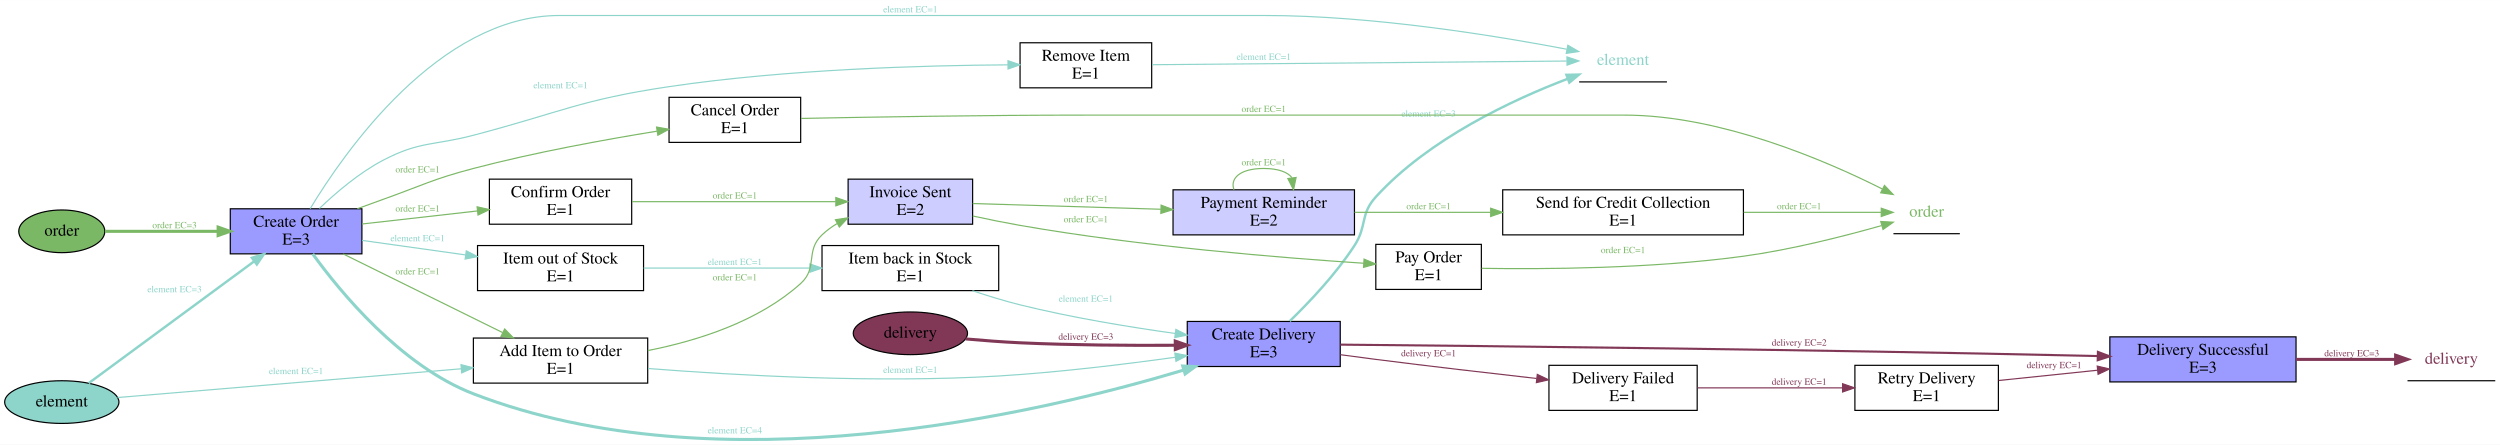
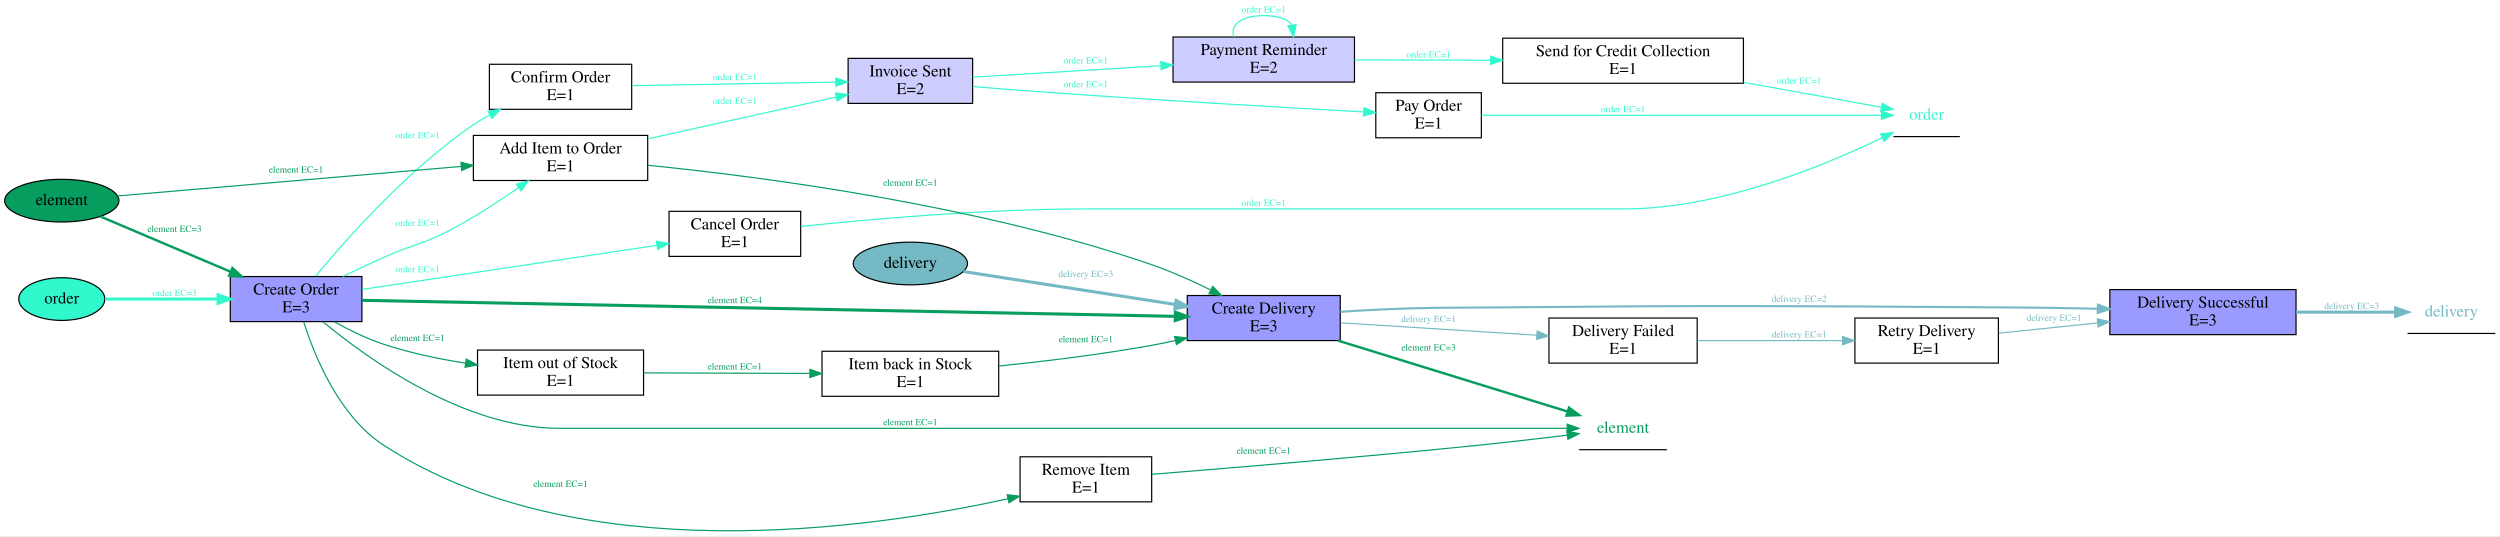
- <svg xmlns="http://www.w3.org/2000/svg" width="2108pt" height="375pt" viewBox="0.00 0.00 2108.19 374.90">
-   <g id="graph0" class="graph" transform="scale(1 1) rotate(0) translate(4 370.9)">
-     <polygon fill="white" stroke="transparent" points="-4,4 -4,-370.9 2104.19,-370.9 2104.19,4 -4,4" />
+ <svg xmlns="http://www.w3.org/2000/svg" width="2108pt" height="452pt" viewBox="0.00 0.00 2108.19 451.64">
+   <g id="graph0" class="graph" transform="scale(1 1) rotate(0) translate(4 447.64)">
+     <polygon fill="white" stroke="transparent" points="-4,4 -4,-447.64 2104.19,-447.64 2104.19,4 -4,4" />
    <g id="node1" class="node">
-       <polygon fill="#9b9bff" stroke="black" points="301.19,-194.9 190.19,-194.9 190.19,-156.9 301.19,-156.9 301.19,-194.9" />
-       <text text-anchor="middle" x="245.69" y="-179.7" font-family="Times,serif" font-size="14.00">Create Order</text>
-       <text text-anchor="middle" x="245.69" y="-164.7" font-family="Times,serif" font-size="14.00">E=3</text>
+       <polygon fill="#9b9bff" stroke="black" points="301.19,-214.64 190.19,-214.64 190.19,-176.64 301.19,-176.64 301.19,-214.64" />
+       <text text-anchor="middle" x="245.69" y="-199.44" font-family="Times,serif" font-size="14.00">Create Order</text>
+       <text text-anchor="middle" x="245.69" y="-184.44" font-family="Times,serif" font-size="14.00">E=3</text>
    </g>
    <g id="node2" class="node">
-       <polygon fill="#ffffff" stroke="black" points="528.69,-219.9 408.69,-219.9 408.69,-181.9 528.69,-181.9 528.69,-219.9" />
-       <text text-anchor="middle" x="468.69" y="-204.7" font-family="Times,serif" font-size="14.00">Confirm Order</text>
-       <text text-anchor="middle" x="468.69" y="-189.7" font-family="Times,serif" font-size="14.00">E=1</text>
+       <polygon fill="#ffffff" stroke="black" points="528.69,-393.64 408.69,-393.64 408.69,-355.64 528.69,-355.64 528.69,-393.64" />
+       <text text-anchor="middle" x="468.69" y="-378.44" font-family="Times,serif" font-size="14.00">Confirm Order</text>
+       <text text-anchor="middle" x="468.69" y="-363.44" font-family="Times,serif" font-size="14.00">E=1</text>
    </g>
    <g id="edge1" class="edge">
-       <path fill="none" stroke="#7bb866" d="M301.32,-182.08C330.73,-185.41 367.31,-189.54 398.67,-193.09" />
-       <polygon fill="#7bb866" stroke="#7bb866" points="398.33,-196.57 408.66,-194.22 399.11,-189.62 398.33,-196.57" />
-       <text text-anchor="middle" x="348.19" y="-192.5" font-family="Times,serif" font-size="8.00" fill="#7bb866">order EC=1</text>
+       <path fill="none" stroke="#32f8ce" d="M262.23,-215.07C287.45,-245.56 340.03,-305.06 395.19,-342.64 399.49,-345.57 404.09,-348.33 408.83,-350.9" />
+       <polygon fill="#32f8ce" stroke="#32f8ce" points="407.54,-354.18 418.03,-355.64 410.74,-347.95 407.54,-354.18" />
+       <text text-anchor="middle" x="348.19" y="-331.24" font-family="Times,serif" font-size="8.00" fill="#32f8ce">order EC=1</text>
    </g>
    <g id="node3" class="node">
-       <polygon fill="#ffffff" stroke="black" points="538.69,-163.9 398.69,-163.9 398.69,-125.9 538.69,-125.9 538.69,-163.9" />
-       <text text-anchor="middle" x="468.69" y="-148.7" font-family="Times,serif" font-size="14.00">Item out of Stock</text>
-       <text text-anchor="middle" x="468.69" y="-133.7" font-family="Times,serif" font-size="14.00">E=1</text>
+       <polygon fill="#ffffff" stroke="black" points="538.69,-152.64 398.69,-152.64 398.69,-114.64 538.69,-114.64 538.69,-152.64" />
+       <text text-anchor="middle" x="468.69" y="-137.44" font-family="Times,serif" font-size="14.00">Item out of Stock</text>
+       <text text-anchor="middle" x="468.69" y="-122.44" font-family="Times,serif" font-size="14.00">E=1</text>
    </g>
    <g id="edge10" class="edge">
-       <path fill="none" stroke="#8dd4ca" d="M301.32,-168.24C327.62,-164.55 359.65,-160.05 388.55,-156" />
-       <polygon fill="#8dd4ca" stroke="#8dd4ca" points="389.22,-159.44 398.63,-154.59 388.24,-152.51 389.22,-159.44" />
-       <text text-anchor="middle" x="348.19" y="-167.5" font-family="Times,serif" font-size="8.00" fill="#8dd4ca">element EC=1</text>
+       <path fill="none" stroke="#079d5f" d="M277.83,-176.5C290.29,-169.6 305.03,-162.36 319.19,-157.64 341.21,-150.31 365.83,-145.17 388.6,-141.6" />
+       <polygon fill="#079d5f" stroke="#079d5f" points="389.19,-145.05 398.57,-140.11 388.16,-138.12 389.19,-145.05" />
+       <text text-anchor="middle" x="348.19" y="-160.24" font-family="Times,serif" font-size="8.00" fill="#079d5f">element EC=1</text>
    </g>
    <g id="node4" class="node">
-       <polygon fill="#9b9bff" stroke="black" points="1126.19,-99.9 997.19,-99.9 997.19,-61.9 1126.19,-61.9 1126.19,-99.9" />
-       <text text-anchor="middle" x="1061.69" y="-84.7" font-family="Times,serif" font-size="14.00">Create Delivery</text>
-       <text text-anchor="middle" x="1061.69" y="-69.7" font-family="Times,serif" font-size="14.00">E=3</text>
+       <polygon fill="#9b9bff" stroke="black" points="1126.19,-198.64 997.19,-198.64 997.19,-160.64 1126.19,-160.64 1126.19,-198.64" />
+       <text text-anchor="middle" x="1061.69" y="-183.44" font-family="Times,serif" font-size="14.00">Create Delivery</text>
+       <text text-anchor="middle" x="1061.69" y="-168.44" font-family="Times,serif" font-size="14.00">E=3</text>
    </g>
    <g id="edge11" class="edge">
-       <path fill="none" stroke="#8dd4ca" stroke-width="2.6" d="M259.72,-156.81C282.7,-125.07 333.84,-62.59 395.19,-38.9 601.8,40.9 871.29,-22.03 994.28,-58.93" />
-       <polygon fill="#8dd4ca" stroke="#8dd4ca" stroke-width="2.6" points="993.36,-62.31 1003.94,-61.86 995.39,-55.61 993.36,-62.31" />
-       <text text-anchor="middle" x="615.69" y="-5.5" font-family="Times,serif" font-size="8.00" fill="#8dd4ca">element EC=4</text>
+       <path fill="none" stroke="#079d5f" stroke-width="2.6" d="M301.36,-194.57C443.59,-191.77 825.27,-184.27 986.83,-181.09" />
+       <polygon fill="#079d5f" stroke="#079d5f" stroke-width="2.6" points="987.22,-184.59 997.15,-180.89 987.08,-177.59 987.22,-184.59" />
+       <text text-anchor="middle" x="615.69" y="-192.24" font-family="Times,serif" font-size="8.00" fill="#079d5f">element EC=4</text>
    </g>
    <g id="node11" class="node">
-       <polygon fill="#ffffff" stroke="black" points="967.19,-334.9 856.19,-334.9 856.19,-296.9 967.19,-296.9 967.19,-334.9" />
-       <text text-anchor="middle" x="911.69" y="-319.7" font-family="Times,serif" font-size="14.00">Remove Item</text>
-       <text text-anchor="middle" x="911.69" y="-304.7" font-family="Times,serif" font-size="14.00">E=1</text>
+       <polygon fill="#ffffff" stroke="black" points="967.19,-62.64 856.19,-62.64 856.19,-24.64 967.19,-24.64 967.19,-62.64" />
+       <text text-anchor="middle" x="911.69" y="-47.44" font-family="Times,serif" font-size="14.00">Remove Item</text>
+       <text text-anchor="middle" x="911.69" y="-32.44" font-family="Times,serif" font-size="14.00">E=1</text>
    </g>
    <g id="edge13" class="edge">
-       <path fill="none" stroke="#8dd4ca" d="M265.36,-195.18C279.13,-208.37 298.91,-225.33 319.19,-235.9 350.27,-252.1 361.3,-248.01 395.19,-256.9 468.28,-276.07 485.45,-286.8 560.19,-297.9 659.14,-312.59 775.33,-315.84 845.95,-316.28" />
-       <polygon fill="#8dd4ca" stroke="#8dd4ca" points="846.01,-319.78 856.03,-316.33 846.05,-312.78 846.01,-319.78" />
-       <text text-anchor="middle" x="468.69" y="-296.5" font-family="Times,serif" font-size="8.00" fill="#8dd4ca">element EC=1</text>
+       <path fill="none" stroke="#079d5f" d="M252.04,-176.47C260.93,-148.49 281.61,-97.15 319.19,-72.64 482.98,34.21 729.91,-1.71 846.02,-27.23" />
+       <polygon fill="#079d5f" stroke="#079d5f" points="845.31,-30.66 855.83,-29.43 846.84,-23.83 845.31,-30.66" />
+       <text text-anchor="middle" x="468.69" y="-37.24" font-family="Times,serif" font-size="8.00" fill="#079d5f">element EC=1</text>
    </g>
    <g id="node12" class="node">
-       <polygon fill="#ffffff" stroke="black" points="671.19,-288.9 560.19,-288.9 560.19,-250.9 671.19,-250.9 671.19,-288.9" />
-       <text text-anchor="middle" x="615.69" y="-273.7" font-family="Times,serif" font-size="14.00">Cancel Order</text>
-       <text text-anchor="middle" x="615.69" y="-258.7" font-family="Times,serif" font-size="14.00">E=1</text>
+       <polygon fill="#ffffff" stroke="black" points="671.19,-269.64 560.19,-269.64 560.19,-231.64 671.19,-231.64 671.19,-269.64" />
+       <text text-anchor="middle" x="615.69" y="-254.44" font-family="Times,serif" font-size="14.00">Cancel Order</text>
+       <text text-anchor="middle" x="615.69" y="-239.44" font-family="Times,serif" font-size="14.00">E=1</text>
    </g>
    <g id="edge4" class="edge">
-       <path fill="none" stroke="#7bb866" d="M297.33,-194.96C304.65,-197.65 312.11,-200.37 319.19,-202.9 352.81,-214.91 360.67,-219.82 395.19,-228.9 446.67,-242.44 506.07,-253.25 550.09,-260.36" />
-       <polygon fill="#7bb866" stroke="#7bb866" points="549.66,-263.84 560.08,-261.96 550.76,-256.92 549.66,-263.84" />
-       <text text-anchor="middle" x="348.19" y="-225.5" font-family="Times,serif" font-size="8.00" fill="#7bb866">order EC=1</text>
+       <path fill="none" stroke="#32f8ce" d="M301.39,-203.81C367.7,-213.73 479.33,-230.41 549.89,-240.96" />
+       <polygon fill="#32f8ce" stroke="#32f8ce" points="549.59,-244.45 560,-242.47 550.62,-237.53 549.59,-244.45" />
+       <text text-anchor="middle" x="348.19" y="-218.24" font-family="Times,serif" font-size="8.00" fill="#32f8ce">order EC=1</text>
    </g>
    <g id="node13" class="node">
-       <polygon fill="#ffffff" stroke="black" points="542.19,-85.9 395.19,-85.9 395.19,-47.9 542.19,-47.9 542.19,-85.9" />
-       <text text-anchor="middle" x="468.69" y="-70.7" font-family="Times,serif" font-size="14.00">Add Item to Order</text>
-       <text text-anchor="middle" x="468.69" y="-55.7" font-family="Times,serif" font-size="14.00">E=1</text>
+       <polygon fill="#ffffff" stroke="black" points="542.19,-333.64 395.19,-333.64 395.19,-295.64 542.19,-295.64 542.19,-333.64" />
+       <text text-anchor="middle" x="468.69" y="-318.44" font-family="Times,serif" font-size="14.00">Add Item to Order</text>
+       <text text-anchor="middle" x="468.69" y="-303.44" font-family="Times,serif" font-size="14.00">E=1</text>
    </g>
    <g id="edge5" class="edge">
-       <path fill="none" stroke="#7bb866" d="M285.44,-156.79C322.88,-138.32 379.68,-110.31 419.91,-90.47" />
-       <polygon fill="#7bb866" stroke="#7bb866" points="421.57,-93.55 428.99,-85.99 418.47,-87.27 421.57,-93.55" />
-       <text text-anchor="middle" x="348.19" y="-139.5" font-family="Times,serif" font-size="8.00" fill="#7bb866">order EC=1</text>
+       <path fill="none" stroke="#32f8ce" d="M285.25,-214.76C296.17,-220.04 308.09,-225.67 319.19,-230.64 344.65,-242.04 352.56,-241.54 377.19,-254.64 396.47,-264.89 416.82,-278.15 433.34,-289.59" />
+       <polygon fill="#32f8ce" stroke="#32f8ce" points="431.4,-292.51 441.6,-295.39 435.42,-286.78 431.4,-292.51" />
+       <text text-anchor="middle" x="348.19" y="-257.24" font-family="Times,serif" font-size="8.00" fill="#32f8ce">order EC=1</text>
+     </g>
+     <g id="node21" class="node">
+       <polygon fill="none" stroke="transparent" points="1401.69,-104.64 1327.69,-104.64 1327.69,-68.64 1401.69,-68.64 1401.69,-104.64" />
+       <polyline fill="none" stroke="black" points="1327.69,-68.64 1401.69,-68.64 " />
+       <text text-anchor="middle" x="1364.69" y="-82.94" font-family="Times,serif" font-size="14.00" fill="#079d5f">element</text>
+     </g>
+     <g id="edge30" class="edge">
+       <path fill="none" stroke="#079d5f" d="M268.46,-176.4C306.21,-145.11 387.48,-86.64 467.69,-86.64 467.69,-86.64 467.69,-86.64 1062.69,-86.64 1152.91,-86.64 1258.33,-86.64 1317.42,-86.64" />
+       <polygon fill="#079d5f" stroke="#079d5f" points="1317.55,-90.14 1327.55,-86.64 1317.55,-83.14 1317.55,-90.14" />
+       <text text-anchor="middle" x="763.69" y="-89.24" font-family="Times,serif" font-size="8.00" fill="#079d5f">element EC=1</text>
+     </g>
+     <g id="node9" class="node">
+       <polygon fill="#cdcdff" stroke="black" points="816.19,-398.64 711.19,-398.64 711.19,-360.64 816.19,-360.64 816.19,-398.64" />
+       <text text-anchor="middle" x="763.69" y="-383.44" font-family="Times,serif" font-size="14.00">Invoice Sent</text>
+       <text text-anchor="middle" x="763.69" y="-368.44" font-family="Times,serif" font-size="14.00">E=2</text>
+     </g>
+     <g id="edge2" class="edge">
+       <path fill="none" stroke="#32f8ce" d="M528.98,-375.65C578.89,-376.5 650.02,-377.72 700.68,-378.58" />
+       <polygon fill="#32f8ce" stroke="#32f8ce" points="700.78,-382.08 710.84,-378.76 700.9,-375.09 700.78,-382.08" />
+       <text text-anchor="middle" x="615.69" y="-380.24" font-family="Times,serif" font-size="8.00" fill="#32f8ce">order EC=1</text>
+     </g>
+     <g id="node5" class="node">
+       <polygon fill="#ffffff" stroke="black" points="838.19,-151.64 689.19,-151.64 689.19,-113.64 838.19,-113.64 838.19,-151.64" />
+       <text text-anchor="middle" x="763.69" y="-136.44" font-family="Times,serif" font-size="14.00">Item back in Stock</text>
+       <text text-anchor="middle" x="763.69" y="-121.44" font-family="Times,serif" font-size="14.00">E=1</text>
+     </g>
+     <g id="edge12" class="edge">
+       <path fill="none" stroke="#079d5f" d="M538.76,-133.4C580.67,-133.26 634.44,-133.08 678.79,-132.93" />
+       <polygon fill="#079d5f" stroke="#079d5f" points="678.98,-136.43 688.97,-132.89 678.96,-129.43 678.98,-136.43" />
+       <text text-anchor="middle" x="615.69" y="-136.24" font-family="Times,serif" font-size="8.00" fill="#079d5f">element EC=1</text>
+     </g>
+     <g id="node6" class="node">
+       <polygon fill="#ffffff" stroke="black" points="1427.19,-179.64 1302.19,-179.64 1302.19,-141.64 1427.19,-141.64 1427.19,-179.64" />
+       <text text-anchor="middle" x="1364.69" y="-164.44" font-family="Times,serif" font-size="14.00">Delivery Failed</text>
+       <text text-anchor="middle" x="1364.69" y="-149.44" font-family="Times,serif" font-size="14.00">E=1</text>
+     </g>
+     <g id="edge16" class="edge">
+       <path fill="none" stroke="#74b9c3" d="M1126.53,-175.61C1174.96,-172.55 1241.56,-168.35 1291.86,-165.17" />
+       <polygon fill="#74b9c3" stroke="#74b9c3" points="1292.25,-168.66 1302.01,-164.53 1291.81,-161.67 1292.25,-168.66" />
+       <text text-anchor="middle" x="1200.69" y="-176.24" font-family="Times,serif" font-size="8.00" fill="#74b9c3">delivery EC=1</text>
+     </g>
+     <g id="node8" class="node">
+       <polygon fill="#9b9bff" stroke="black" points="1932.19,-203.64 1775.19,-203.64 1775.19,-165.64 1932.19,-165.64 1932.19,-203.64" />
+       <text text-anchor="middle" x="1853.69" y="-188.44" font-family="Times,serif" font-size="14.00">Delivery Successful</text>
+       <text text-anchor="middle" x="1853.69" y="-173.44" font-family="Times,serif" font-size="14.00">E=3</text>
+     </g>
+     <g id="edge19" class="edge">
+       <path fill="none" stroke="#74b9c3" stroke-width="1.8" d="M1126.29,-184.88C1136.29,-185.57 1146.52,-186.19 1156.19,-186.64 1203.7,-188.86 1215.63,-188.2 1263.19,-188.64 1448.96,-190.38 1495.42,-189.86 1681.19,-188.64 1714.97,-188.42 1723.42,-188.39 1757.19,-187.64 1759.73,-187.58 1762.31,-187.52 1764.91,-187.46" />
+       <polygon fill="#74b9c3" stroke="#74b9c3" stroke-width="1.8" points="1765.13,-190.95 1775.04,-187.2 1764.95,-183.96 1765.13,-190.95" />
+       <text text-anchor="middle" x="1513.19" y="-193.24" font-family="Times,serif" font-size="8.00" fill="#74b9c3">delivery EC=2</text>
+     </g>
+     <g id="edge28" class="edge">
+       <path fill="none" stroke="#079d5f" stroke-width="2.07" d="M1124.33,-160.6C1181.85,-142.82 1266.36,-116.71 1318.05,-100.74" />
+       <polygon fill="#079d5f" stroke="#079d5f" stroke-width="2.07" points="1319.1,-104.08 1327.62,-97.78 1317.03,-97.39 1319.1,-104.08" />
+       <text text-anchor="middle" x="1200.69" y="-152.24" font-family="Times,serif" font-size="8.00" fill="#079d5f">element EC=3</text>
+     </g>
+     <g id="edge14" class="edge">
+       <path fill="none" stroke="#079d5f" d="M838.6,-139.19C877.11,-143.16 924.87,-148.96 967.19,-156.64 973.71,-157.82 980.45,-159.19 987.19,-160.66" />
+       <polygon fill="#079d5f" stroke="#079d5f" points="986.52,-164.1 997.04,-162.87 988.05,-157.27 986.52,-164.1" />
+       <text text-anchor="middle" x="911.69" y="-159.24" font-family="Times,serif" font-size="8.00" fill="#079d5f">element EC=1</text>
+     </g>
+     <g id="node7" class="node">
+       <polygon fill="#ffffff" stroke="black" points="1681.19,-179.64 1560.19,-179.64 1560.19,-141.64 1681.19,-141.64 1681.19,-179.64" />
+       <text text-anchor="middle" x="1620.69" y="-164.44" font-family="Times,serif" font-size="14.00">Retry Delivery</text>
+       <text text-anchor="middle" x="1620.69" y="-149.44" font-family="Times,serif" font-size="14.00">E=1</text>
+     </g>
+     <g id="edge17" class="edge">
+       <path fill="none" stroke="#74b9c3" d="M1427.5,-160.64C1464.44,-160.64 1511.46,-160.64 1549.75,-160.64" />
+       <polygon fill="#74b9c3" stroke="#74b9c3" points="1549.8,-164.14 1559.8,-160.64 1549.8,-157.14 1549.8,-164.14" />
+       <text text-anchor="middle" x="1513.19" y="-163.24" font-family="Times,serif" font-size="8.00" fill="#74b9c3">delivery EC=1</text>
+     </g>
+     <g id="edge18" class="edge">
+       <path fill="none" stroke="#74b9c3" d="M1681.48,-166.85C1706.84,-169.49 1736.91,-172.61 1764.72,-175.5" />
+       <polygon fill="#74b9c3" stroke="#74b9c3" points="1764.54,-179 1774.85,-176.55 1765.27,-172.04 1764.54,-179" />
+       <text text-anchor="middle" x="1728.19" y="-177.24" font-family="Times,serif" font-size="8.00" fill="#74b9c3">delivery EC=1</text>
    </g>
    <g id="node19" class="node">
-       <polygon fill="none" stroke="transparent" points="1401.69,-337.9 1327.69,-337.9 1327.69,-301.9 1401.69,-301.9 1401.69,-337.9" />
-       <polyline fill="none" stroke="black" points="1327.69,-301.9 1401.69,-301.9 " />
-       <text text-anchor="middle" x="1364.69" y="-316.2" font-family="Times,serif" font-size="14.00" fill="#8dd4ca">element</text>
+       <polygon fill="none" stroke="transparent" points="2100.19,-202.64 2026.19,-202.64 2026.19,-166.64 2100.19,-166.64 2100.19,-202.64" />
+       <polyline fill="none" stroke="black" points="2026.19,-166.64 2100.19,-166.64 " />
+       <text text-anchor="middle" x="2063.19" y="-180.94" font-family="Times,serif" font-size="14.00" fill="#74b9c3">delivery</text>
+     </g>
+     <g id="edge24" class="edge">
+       <path fill="none" stroke="#74b9c3" stroke-width="2.6" d="M1932.25,-184.64C1960.45,-184.64 1991.42,-184.64 2016.05,-184.64" />
+       <polygon fill="#74b9c3" stroke="#74b9c3" stroke-width="2.6" points="2016.18,-188.14 2026.18,-184.64 2016.18,-181.14 2016.18,-188.14" />
+       <text text-anchor="middle" x="1979.19" y="-187.24" font-family="Times,serif" font-size="8.00" fill="#74b9c3">delivery EC=3</text>
+     </g>
+     <g id="node10" class="node">
+       <polygon fill="#ffffff" stroke="black" points="1245.19,-369.64 1156.19,-369.64 1156.19,-331.64 1245.19,-331.64 1245.19,-369.64" />
+       <text text-anchor="middle" x="1200.69" y="-354.44" font-family="Times,serif" font-size="14.00">Pay Order</text>
+       <text text-anchor="middle" x="1200.69" y="-339.44" font-family="Times,serif" font-size="14.00">E=1</text>
+     </g>
+     <g id="edge3" class="edge">
+       <path fill="none" stroke="#32f8ce" d="M816.45,-374.88C829.42,-373.75 843.31,-372.6 856.19,-371.64 958.63,-364.03 1078.4,-357.17 1146.02,-353.49" />
+       <polygon fill="#32f8ce" stroke="#32f8ce" points="1146.22,-356.98 1156.02,-352.94 1145.84,-349.99 1146.22,-356.98" />
+       <text text-anchor="middle" x="911.69" y="-374.24" font-family="Times,serif" font-size="8.00" fill="#32f8ce">order EC=1</text>
+     </g>
+     <g id="node14" class="node">
+       <polygon fill="#cdcdff" stroke="black" points="1138.19,-416.64 985.19,-416.64 985.19,-378.64 1138.19,-378.64 1138.19,-416.64" />
+       <text text-anchor="middle" x="1061.69" y="-401.44" font-family="Times,serif" font-size="14.00">Payment Reminder</text>
+       <text text-anchor="middle" x="1061.69" y="-386.44" font-family="Times,serif" font-size="14.00">E=2</text>
+     </g>
+     <g id="edge7" class="edge">
+       <path fill="none" stroke="#32f8ce" d="M816.25,-382.78C859.96,-385.43 923.56,-389.3 974.92,-392.42" />
+       <polygon fill="#32f8ce" stroke="#32f8ce" points="974.83,-395.93 985.02,-393.04 975.25,-388.94 974.83,-395.93" />
+       <text text-anchor="middle" x="911.69" y="-394.24" font-family="Times,serif" font-size="8.00" fill="#32f8ce">order EC=1</text>
+     </g>
+     <g id="node20" class="node">
+       <polygon fill="none" stroke="transparent" points="1648.69,-368.64 1592.69,-368.64 1592.69,-332.64 1648.69,-332.64 1648.69,-368.64" />
+       <polyline fill="none" stroke="black" points="1592.69,-332.64 1648.69,-332.64 " />
+       <text text-anchor="middle" x="1620.69" y="-346.94" font-family="Times,serif" font-size="14.00" fill="#32f8ce">order</text>
+     </g>
+     <g id="edge25" class="edge">
+       <path fill="none" stroke="#32f8ce" d="M1245.24,-350.64C1327.62,-350.64 1504.93,-350.64 1582.3,-350.64" />
+       <polygon fill="#32f8ce" stroke="#32f8ce" points="1582.54,-354.14 1592.54,-350.64 1582.54,-347.14 1582.54,-354.14" />
+       <text text-anchor="middle" x="1364.69" y="-353.24" font-family="Times,serif" font-size="8.00" fill="#32f8ce">order EC=1</text>
+     </g>
+     <g id="edge29" class="edge">
+       <path fill="none" stroke="#079d5f" d="M967.46,-47.9C1033.4,-53.15 1147.49,-62.61 1245.19,-72.64 1269.12,-75.1 1295.72,-78.2 1317.64,-80.87" />
+       <polygon fill="#079d5f" stroke="#079d5f" points="1317.33,-84.36 1327.68,-82.1 1318.18,-77.41 1317.33,-84.36" />
+       <text text-anchor="middle" x="1061.69" y="-65.24" font-family="Times,serif" font-size="8.00" fill="#079d5f">element EC=1</text>
    </g>
    <g id="edge26" class="edge">
-       <path fill="none" stroke="#8dd4ca" d="M257.58,-195.03C285.77,-241.76 366.05,-357.9 467.69,-357.9 467.69,-357.9 467.69,-357.9 1062.69,-357.9 1153.37,-357.9 1258.22,-340.71 1317.17,-329.46" />
-       <polygon fill="#8dd4ca" stroke="#8dd4ca" points="1318.12,-332.84 1327.27,-327.5 1316.79,-325.96 1318.12,-332.84" />
-       <text text-anchor="middle" x="763.69" y="-360.5" font-family="Times,serif" font-size="8.00" fill="#8dd4ca">element EC=1</text>
-     </g>
-     <g id="node9" class="node">
-       <polygon fill="#cdcdff" stroke="black" points="816.19,-219.9 711.19,-219.9 711.19,-181.9 816.19,-181.9 816.19,-219.9" />
-       <text text-anchor="middle" x="763.69" y="-204.7" font-family="Times,serif" font-size="14.00">Invoice Sent</text>
-       <text text-anchor="middle" x="763.69" y="-189.7" font-family="Times,serif" font-size="14.00">E=2</text>
-     </g>
-     <g id="edge2" class="edge">
-       <path fill="none" stroke="#7bb866" d="M528.98,-200.9C578.89,-200.9 650.02,-200.9 700.68,-200.9" />
-       <polygon fill="#7bb866" stroke="#7bb866" points="700.84,-204.4 710.84,-200.9 700.84,-197.4 700.84,-204.4" />
-       <text text-anchor="middle" x="615.69" y="-203.5" font-family="Times,serif" font-size="8.00" fill="#7bb866">order EC=1</text>
-     </g>
-     <g id="node5" class="node">
-       <polygon fill="#ffffff" stroke="black" points="838.19,-163.9 689.19,-163.9 689.19,-125.9 838.19,-125.9 838.19,-163.9" />
-       <text text-anchor="middle" x="763.69" y="-148.7" font-family="Times,serif" font-size="14.00">Item back in Stock</text>
-       <text text-anchor="middle" x="763.69" y="-133.7" font-family="Times,serif" font-size="14.00">E=1</text>
-     </g>
-     <g id="edge12" class="edge">
-       <path fill="none" stroke="#8dd4ca" d="M538.76,-144.9C580.67,-144.9 634.44,-144.9 678.79,-144.9" />
-       <polygon fill="#8dd4ca" stroke="#8dd4ca" points="678.97,-148.4 688.97,-144.9 678.97,-141.4 678.97,-148.4" />
-       <text text-anchor="middle" x="615.69" y="-147.5" font-family="Times,serif" font-size="8.00" fill="#8dd4ca">element EC=1</text>
-     </g>
-     <g id="node6" class="node">
-       <polygon fill="#ffffff" stroke="black" points="1427.19,-62.9 1302.19,-62.9 1302.19,-24.9 1427.19,-24.9 1427.19,-62.9" />
-       <text text-anchor="middle" x="1364.69" y="-47.7" font-family="Times,serif" font-size="14.00">Delivery Failed</text>
-       <text text-anchor="middle" x="1364.69" y="-32.7" font-family="Times,serif" font-size="14.00">E=1</text>
-     </g>
-     <g id="edge16" class="edge">
-       <path fill="none" stroke="#813857" d="M1126.29,-71.86C1136.29,-70.49 1146.52,-69.13 1156.19,-67.9 1201.2,-62.17 1251.77,-56.31 1291.72,-51.81" />
-       <polygon fill="#813857" stroke="#813857" points="1292.36,-55.26 1301.91,-50.67 1291.58,-48.31 1292.36,-55.26" />
-       <text text-anchor="middle" x="1200.69" y="-70.5" font-family="Times,serif" font-size="8.00" fill="#813857">delivery EC=1</text>
-     </g>
-     <g id="node8" class="node">
-       <polygon fill="#9b9bff" stroke="black" points="1932.19,-86.9 1775.19,-86.9 1775.19,-48.9 1932.19,-48.9 1932.19,-86.9" />
-       <text text-anchor="middle" x="1853.69" y="-71.7" font-family="Times,serif" font-size="14.00">Delivery Successful</text>
-       <text text-anchor="middle" x="1853.69" y="-56.7" font-family="Times,serif" font-size="14.00">E=3</text>
-     </g>
-     <g id="edge19" class="edge">
-       <path fill="none" stroke="#813857" stroke-width="1.8" d="M1126.37,-80.34C1248.66,-79.2 1524.82,-76.22 1757.19,-70.9 1759.73,-70.84 1762.31,-70.78 1764.91,-70.71" />
-       <polygon fill="#813857" stroke="#813857" stroke-width="1.8" points="1765.13,-74.21 1775.04,-70.45 1764.95,-67.21 1765.13,-74.21" />
-       <text text-anchor="middle" x="1513.19" y="-79.5" font-family="Times,serif" font-size="8.00" fill="#813857">delivery EC=2</text>
-     </g>
-     <g id="edge24" class="edge">
-       <path fill="none" stroke="#8dd4ca" stroke-width="2.07" d="M1083.62,-100.16C1100.02,-116.08 1122.6,-139.88 1138.19,-163.9 1149.03,-180.59 1142.78,-190.19 1156.19,-204.9 1201.01,-254.06 1271.87,-286.96 1318.07,-304.56" />
-       <polygon fill="#8dd4ca" stroke="#8dd4ca" stroke-width="2.07" points="1316.94,-307.87 1327.54,-308.08 1319.39,-301.31 1316.94,-307.87" />
-       <text text-anchor="middle" x="1200.69" y="-272.5" font-family="Times,serif" font-size="8.00" fill="#8dd4ca">element EC=3</text>
-     </g>
-     <g id="edge14" class="edge">
-       <path fill="none" stroke="#8dd4ca" d="M816.02,-125.83C829,-121.48 843.01,-117.17 856.19,-113.9 899.06,-103.26 947.86,-95.23 987.03,-89.76" />
-       <polygon fill="#8dd4ca" stroke="#8dd4ca" points="987.6,-93.22 997.04,-88.39 986.65,-86.28 987.6,-93.22" />
-       <text text-anchor="middle" x="911.69" y="-116.5" font-family="Times,serif" font-size="8.00" fill="#8dd4ca">element EC=1</text>
-     </g>
-     <g id="node7" class="node">
-       <polygon fill="#ffffff" stroke="black" points="1681.19,-62.9 1560.19,-62.9 1560.19,-24.9 1681.19,-24.9 1681.19,-62.9" />
-       <text text-anchor="middle" x="1620.69" y="-47.7" font-family="Times,serif" font-size="14.00">Retry Delivery</text>
-       <text text-anchor="middle" x="1620.69" y="-32.7" font-family="Times,serif" font-size="14.00">E=1</text>
-     </g>
-     <g id="edge17" class="edge">
-       <path fill="none" stroke="#813857" d="M1427.5,-43.9C1464.44,-43.9 1511.46,-43.9 1549.75,-43.9" />
-       <polygon fill="#813857" stroke="#813857" points="1549.8,-47.4 1559.8,-43.9 1549.8,-40.4 1549.8,-47.4" />
-       <text text-anchor="middle" x="1513.19" y="-46.5" font-family="Times,serif" font-size="8.00" fill="#813857">delivery EC=1</text>
-     </g>
-     <g id="edge18" class="edge">
-       <path fill="none" stroke="#813857" d="M1681.48,-50.11C1706.84,-52.75 1736.91,-55.87 1764.72,-58.76" />
-       <polygon fill="#813857" stroke="#813857" points="1764.54,-62.26 1774.85,-59.81 1765.27,-55.3 1764.54,-62.26" />
-       <text text-anchor="middle" x="1728.19" y="-60.5" font-family="Times,serif" font-size="8.00" fill="#813857">delivery EC=1</text>
-     </g>
-     <g id="node21" class="node">
-       <polygon fill="none" stroke="transparent" points="2100.19,-85.9 2026.19,-85.9 2026.19,-49.9 2100.19,-49.9 2100.19,-85.9" />
-       <polyline fill="none" stroke="black" points="2026.19,-49.9 2100.19,-49.9 " />
-       <text text-anchor="middle" x="2063.19" y="-64.2" font-family="Times,serif" font-size="14.00" fill="#813857">delivery</text>
-     </g>
-     <g id="edge30" class="edge">
-       <path fill="none" stroke="#813857" stroke-width="2.6" d="M1932.25,-67.9C1960.45,-67.9 1991.42,-67.9 2016.05,-67.9" />
-       <polygon fill="#813857" stroke="#813857" stroke-width="2.6" points="2016.18,-71.4 2026.18,-67.9 2016.18,-64.4 2016.18,-71.4" />
-       <text text-anchor="middle" x="1979.19" y="-70.5" font-family="Times,serif" font-size="8.00" fill="#813857">delivery EC=3</text>
-     </g>
-     <g id="node10" class="node">
-       <polygon fill="#ffffff" stroke="black" points="1245.19,-164.9 1156.19,-164.9 1156.19,-126.9 1245.19,-126.9 1245.19,-164.9" />
-       <text text-anchor="middle" x="1200.69" y="-149.7" font-family="Times,serif" font-size="14.00">Pay Order</text>
-       <text text-anchor="middle" x="1200.69" y="-134.7" font-family="Times,serif" font-size="14.00">E=1</text>
-     </g>
-     <g id="edge3" class="edge">
-       <path fill="none" stroke="#7bb866" d="M816.32,-188.82C829.29,-186 843.22,-183.17 856.19,-180.9 957.85,-163.12 1078.13,-153.43 1146.01,-148.98" />
-       <polygon fill="#7bb866" stroke="#7bb866" points="1146.28,-152.47 1156.04,-148.34 1145.83,-145.49 1146.28,-152.47" />
-       <text text-anchor="middle" x="911.69" y="-183.5" font-family="Times,serif" font-size="8.00" fill="#7bb866">order EC=1</text>
-     </g>
-     <g id="node14" class="node">
-       <polygon fill="#cdcdff" stroke="black" points="1138.19,-210.9 985.19,-210.9 985.19,-172.9 1138.19,-172.9 1138.19,-210.9" />
-       <text text-anchor="middle" x="1061.69" y="-195.7" font-family="Times,serif" font-size="14.00">Payment Reminder</text>
-       <text text-anchor="middle" x="1061.69" y="-180.7" font-family="Times,serif" font-size="14.00">E=2</text>
-     </g>
-     <g id="edge7" class="edge">
-       <path fill="none" stroke="#7bb866" d="M816.25,-199.33C859.96,-198 923.56,-196.07 974.92,-194.51" />
-       <polygon fill="#7bb866" stroke="#7bb866" points="975.13,-198 985.02,-194.2 974.92,-191.01 975.13,-198" />
-       <text text-anchor="middle" x="911.69" y="-200.5" font-family="Times,serif" font-size="8.00" fill="#7bb866">order EC=1</text>
-     </g>
-     <g id="node20" class="node">
-       <polygon fill="none" stroke="transparent" points="1648.69,-209.9 1592.69,-209.9 1592.69,-173.9 1648.69,-173.9 1648.69,-209.9" />
-       <polyline fill="none" stroke="black" points="1592.69,-173.9 1648.69,-173.9 " />
-       <text text-anchor="middle" x="1620.69" y="-188.2" font-family="Times,serif" font-size="14.00" fill="#7bb866">order</text>
+       <path fill="none" stroke="#32f8ce" d="M671.34,-256.88C730.31,-263.07 827.03,-271.64 910.69,-271.64 910.69,-271.64 910.69,-271.64 1365.69,-271.64 1446.22,-271.64 1534.89,-308.29 1583.25,-331.67" />
+       <polygon fill="#32f8ce" stroke="#32f8ce" points="1581.85,-334.88 1592.37,-336.15 1584.94,-328.6 1581.85,-334.88" />
+       <text text-anchor="middle" x="1061.69" y="-274.24" font-family="Times,serif" font-size="8.00" fill="#32f8ce">order EC=1</text>
+     </g>
+     <g id="edge15" class="edge">
+       <path fill="none" stroke="#079d5f" d="M542.28,-308.48C640.74,-298.57 821.1,-274.87 967.19,-224.64 983.84,-218.92 1001.4,-211.01 1016.75,-203.41" />
+       <polygon fill="#079d5f" stroke="#079d5f" points="1018.65,-206.38 1026,-198.75 1015.49,-200.13 1018.65,-206.38" />
+       <text text-anchor="middle" x="763.69" y="-291.24" font-family="Times,serif" font-size="8.00" fill="#079d5f">element EC=1</text>
+     </g>
+     <g id="edge6" class="edge">
+       <path fill="none" stroke="#32f8ce" d="M542.49,-330.79C591.29,-341.61 654.82,-355.71 701.1,-365.98" />
+       <polygon fill="#32f8ce" stroke="#32f8ce" points="700.47,-369.42 710.99,-368.17 701.99,-362.59 700.47,-369.42" />
+       <text text-anchor="middle" x="615.69" y="-360.24" font-family="Times,serif" font-size="8.00" fill="#32f8ce">order EC=1</text>
+     </g>
+     <g id="edge8" class="edge">
+       <path fill="none" stroke="#32f8ce" d="M1036.58,-416.68C1033.11,-426.17 1041.48,-434.64 1061.69,-434.64 1074.01,-434.64 1081.93,-431.5 1085.45,-426.89" />
+       <polygon fill="#32f8ce" stroke="#32f8ce" points="1088.96,-427.05 1086.8,-416.68 1082.02,-426.13 1088.96,-427.05" />
+       <text text-anchor="middle" x="1061.69" y="-437.24" font-family="Times,serif" font-size="8.00" fill="#32f8ce">order EC=1</text>
+     </g>
+     <g id="node15" class="node">
+       <polygon fill="#ffffff" stroke="black" points="1466.19,-415.64 1263.19,-415.64 1263.19,-377.64 1466.19,-377.64 1466.19,-415.64" />
+       <text text-anchor="middle" x="1364.69" y="-400.44" font-family="Times,serif" font-size="14.00">Send for Credit Collection</text>
+       <text text-anchor="middle" x="1364.69" y="-385.44" font-family="Times,serif" font-size="14.00">E=1</text>
+     </g>
+     <g id="edge9" class="edge">
+       <path fill="none" stroke="#32f8ce" d="M1138.26,-397.39C1172.95,-397.27 1214.77,-397.13 1252.92,-397.01" />
+       <polygon fill="#32f8ce" stroke="#32f8ce" points="1253.06,-400.51 1263.05,-396.97 1253.04,-393.51 1253.06,-400.51" />
+       <text text-anchor="middle" x="1200.69" y="-399.24" font-family="Times,serif" font-size="8.00" fill="#32f8ce">order EC=1</text>
    </g>
    <g id="edge27" class="edge">
-       <path fill="none" stroke="#7bb866" d="M1245.45,-144.69C1298.09,-143.86 1389.02,-144.4 1466.19,-154.9 1506.58,-160.4 1551.84,-171.99 1582.68,-180.74" />
-       <polygon fill="#7bb866" stroke="#7bb866" points="1581.98,-184.18 1592.56,-183.59 1583.92,-177.46 1581.98,-184.18" />
-       <text text-anchor="middle" x="1364.69" y="-157.5" font-family="Times,serif" font-size="8.00" fill="#7bb866">order EC=1</text>
-     </g>
-     <g id="edge25" class="edge">
-       <path fill="none" stroke="#8dd4ca" d="M967.54,-316.39C1057.14,-317.18 1233.3,-318.74 1317.17,-319.49" />
-       <polygon fill="#8dd4ca" stroke="#8dd4ca" points="1317.38,-322.99 1327.41,-319.58 1317.45,-315.99 1317.38,-322.99" />
-       <text text-anchor="middle" x="1061.69" y="-320.5" font-family="Times,serif" font-size="8.00" fill="#8dd4ca">element EC=1</text>
-     </g>
-     <g id="edge28" class="edge">
-       <path fill="none" stroke="#7bb866" d="M671.42,-271.09C730.45,-272.27 827.23,-273.9 910.69,-273.9 910.69,-273.9 910.69,-273.9 1365.69,-273.9 1446.49,-273.9 1535.07,-235.85 1583.33,-211.59" />
-       <polygon fill="#7bb866" stroke="#7bb866" points="1585.13,-214.61 1592.44,-206.94 1581.94,-208.37 1585.13,-214.61" />
-       <text text-anchor="middle" x="1061.69" y="-276.5" font-family="Times,serif" font-size="8.00" fill="#7bb866">order EC=1</text>
-     </g>
-     <g id="edge15" class="edge">
-       <path fill="none" stroke="#8dd4ca" d="M542.46,-60.23C616.83,-54.38 735.63,-47.7 838.19,-53.9 887.99,-56.91 943.72,-63.68 986.95,-69.68" />
-       <polygon fill="#8dd4ca" stroke="#8dd4ca" points="986.71,-73.18 997.1,-71.11 987.68,-66.25 986.71,-73.18" />
-       <text text-anchor="middle" x="763.69" y="-56.5" font-family="Times,serif" font-size="8.00" fill="#8dd4ca">element EC=1</text>
-     </g>
-     <g id="edge6" class="edge">
-       <path fill="none" stroke="#7bb866" d="M542.31,-75.36C584.32,-83.61 635.73,-99.87 671.19,-131.9 685.96,-145.24 674.77,-159.18 689.19,-172.9 692.99,-176.51 697.3,-179.67 701.89,-182.43" />
-       <polygon fill="#7bb866" stroke="#7bb866" points="700.51,-185.66 710.98,-187.26 703.79,-179.48 700.51,-185.66" />
-       <text text-anchor="middle" x="615.69" y="-134.5" font-family="Times,serif" font-size="8.00" fill="#7bb866">order EC=1</text>
-     </g>
-     <g id="edge8" class="edge">
-       <path fill="none" stroke="#7bb866" d="M1036.58,-210.94C1033.11,-220.43 1041.48,-228.9 1061.69,-228.9 1074.01,-228.9 1081.93,-225.75 1085.45,-221.15" />
-       <polygon fill="#7bb866" stroke="#7bb866" points="1088.96,-221.31 1086.8,-210.94 1082.02,-220.39 1088.96,-221.31" />
-       <text text-anchor="middle" x="1061.69" y="-231.5" font-family="Times,serif" font-size="8.00" fill="#7bb866">order EC=1</text>
-     </g>
-     <g id="node15" class="node">
-       <polygon fill="#ffffff" stroke="black" points="1466.19,-210.9 1263.19,-210.9 1263.19,-172.9 1466.19,-172.9 1466.19,-210.9" />
-       <text text-anchor="middle" x="1364.69" y="-195.7" font-family="Times,serif" font-size="14.00">Send for Credit Collection</text>
-       <text text-anchor="middle" x="1364.69" y="-180.7" font-family="Times,serif" font-size="14.00">E=1</text>
-     </g>
-     <g id="edge9" class="edge">
-       <path fill="none" stroke="#7bb866" d="M1138.26,-191.9C1172.95,-191.9 1214.77,-191.9 1252.92,-191.9" />
-       <polygon fill="#7bb866" stroke="#7bb866" points="1253.05,-195.4 1263.05,-191.9 1253.05,-188.4 1253.05,-195.4" />
-       <text text-anchor="middle" x="1200.69" y="-194.5" font-family="Times,serif" font-size="8.00" fill="#7bb866">order EC=1</text>
-     </g>
-     <g id="edge29" class="edge">
-       <path fill="none" stroke="#7bb866" d="M1466.44,-191.9C1507.21,-191.9 1551.74,-191.9 1582.24,-191.9" />
-       <polygon fill="#7bb866" stroke="#7bb866" points="1582.42,-195.4 1592.42,-191.9 1582.42,-188.4 1582.42,-195.4" />
-       <text text-anchor="middle" x="1513.19" y="-194.5" font-family="Times,serif" font-size="8.00" fill="#7bb866">order EC=1</text>
+       <path fill="none" stroke="#32f8ce" d="M1466.44,-378.39C1507.21,-371.01 1551.74,-362.95 1582.24,-357.42" />
+       <polygon fill="#32f8ce" stroke="#32f8ce" points="1583.2,-360.81 1592.42,-355.58 1581.95,-353.92 1583.2,-360.81" />
+       <text text-anchor="middle" x="1513.19" y="-377.24" font-family="Times,serif" font-size="8.00" fill="#32f8ce">order EC=1</text>
    </g>
    <g id="node16" class="node">
-       <ellipse fill="#8dd4ca" stroke="black" cx="48.1" cy="-31.9" rx="48.19" ry="18" />
-       <text text-anchor="middle" x="48.1" y="-28.2" font-family="Times,serif" font-size="14.00">element</text>
+       <ellipse fill="#74b9c3" stroke="black" cx="763.69" cy="-225.64" rx="48.19" ry="18" />
+       <text text-anchor="middle" x="763.69" y="-221.94" font-family="Times,serif" font-size="14.00">delivery</text>
    </g>
    <g id="edge20" class="edge">
-       <path fill="none" stroke="#8dd4ca" stroke-width="2.07" d="M70.78,-47.86C104.58,-72.74 170.12,-121 210.39,-150.64" />
-       <polygon fill="#8dd4ca" stroke="#8dd4ca" stroke-width="2.07" points="208.44,-153.56 218.57,-156.67 212.59,-147.92 208.44,-153.56" />
-       <text text-anchor="middle" x="143.19" y="-124.5" font-family="Times,serif" font-size="8.00" fill="#8dd4ca">element EC=3</text>
+       <path fill="none" stroke="#74b9c3" stroke-width="2.6" d="M808.37,-218.85C855.4,-211.54 931.02,-199.79 987.23,-191.06" />
+       <polygon fill="#74b9c3" stroke="#74b9c3" stroke-width="2.6" points="987.79,-194.51 997.14,-189.52 986.72,-187.59 987.79,-194.51" />
+       <text text-anchor="middle" x="911.69" y="-214.24" font-family="Times,serif" font-size="8.00" fill="#74b9c3">delivery EC=3</text>
+     </g>
+     <g id="node17" class="node">
+       <ellipse fill="#32f8ce" stroke="black" cx="48.1" cy="-195.64" rx="36.29" ry="18" />
+       <text text-anchor="middle" x="48.1" y="-191.94" font-family="Times,serif" font-size="14.00">order</text>
    </g>
    <g id="edge21" class="edge">
-       <path fill="none" stroke="#8dd4ca" d="M95.09,-35.74C164.75,-41.57 298.09,-52.72 384.91,-59.98" />
-       <polygon fill="#8dd4ca" stroke="#8dd4ca" points="384.75,-63.48 395,-60.82 385.33,-56.5 384.75,-63.48" />
-       <text text-anchor="middle" x="245.69" y="-55.5" font-family="Times,serif" font-size="8.00" fill="#8dd4ca">element EC=1</text>
-     </g>
-     <g id="node17" class="node">
-       <ellipse fill="#7bb866" stroke="black" cx="48.1" cy="-175.9" rx="36.29" ry="18" />
-       <text text-anchor="middle" x="48.1" y="-172.2" font-family="Times,serif" font-size="14.00">order</text>
+       <path fill="none" stroke="#32f8ce" stroke-width="2.6" d="M84.52,-195.64C111.04,-195.64 148.07,-195.64 179.84,-195.64" />
+       <polygon fill="#32f8ce" stroke="#32f8ce" stroke-width="2.6" points="179.95,-199.14 189.95,-195.64 179.95,-192.14 179.95,-199.14" />
+       <text text-anchor="middle" x="143.19" y="-198.24" font-family="Times,serif" font-size="8.00" fill="#32f8ce">order EC=3</text>
+     </g>
+     <g id="node18" class="node">
+       <ellipse fill="#079d5f" stroke="black" cx="48.1" cy="-278.64" rx="48.19" ry="18" />
+       <text text-anchor="middle" x="48.1" y="-274.94" font-family="Times,serif" font-size="14.00">element</text>
    </g>
    <g id="edge22" class="edge">
-       <path fill="none" stroke="#7bb866" stroke-width="2.6" d="M84.52,-175.9C111.04,-175.9 148.07,-175.9 179.84,-175.9" />
-       <polygon fill="#7bb866" stroke="#7bb866" stroke-width="2.6" points="179.95,-179.4 189.95,-175.9 179.95,-172.4 179.95,-179.4" />
-       <text text-anchor="middle" x="143.19" y="-178.5" font-family="Times,serif" font-size="8.00" fill="#7bb866">order EC=3</text>
-     </g>
-     <g id="node18" class="node">
-       <ellipse fill="#813857" stroke="black" cx="763.69" cy="-89.9" rx="48.19" ry="18" />
-       <text text-anchor="middle" x="763.69" y="-86.2" font-family="Times,serif" font-size="14.00">delivery</text>
+       <path fill="none" stroke="#079d5f" stroke-width="2.07" d="M80.52,-265.3C110.16,-252.73 155.2,-233.61 190.61,-218.59" />
+       <polygon fill="#079d5f" stroke="#079d5f" stroke-width="2.07" points="192.02,-221.79 199.86,-214.66 189.29,-215.35 192.02,-221.79" />
+       <text text-anchor="middle" x="143.19" y="-252.24" font-family="Times,serif" font-size="8.00" fill="#079d5f">element EC=3</text>
    </g>
    <g id="edge23" class="edge">
-       <path fill="none" stroke="#813857" stroke-width="2.6" d="M810.25,-85.17C824.9,-83.85 841.22,-82.59 856.19,-81.9 899.49,-79.9 948,-79.58 986.91,-79.8" />
-       <polygon fill="#813857" stroke="#813857" stroke-width="2.6" points="987.07,-83.3 997.1,-79.86 987.12,-76.3 987.07,-83.3" />
-       <text text-anchor="middle" x="911.69" y="-84.5" font-family="Times,serif" font-size="8.00" fill="#813857">delivery EC=3</text>
+       <path fill="none" stroke="#079d5f" d="M95.09,-282.6C164.75,-288.59 298.09,-300.05 384.91,-307.52" />
+       <polygon fill="#079d5f" stroke="#079d5f" points="384.74,-311.02 395,-308.39 385.34,-304.04 384.74,-311.02" />
+       <text text-anchor="middle" x="245.69" y="-302.24" font-family="Times,serif" font-size="8.00" fill="#079d5f">element EC=1</text>
    </g>
  </g>
</svg>
